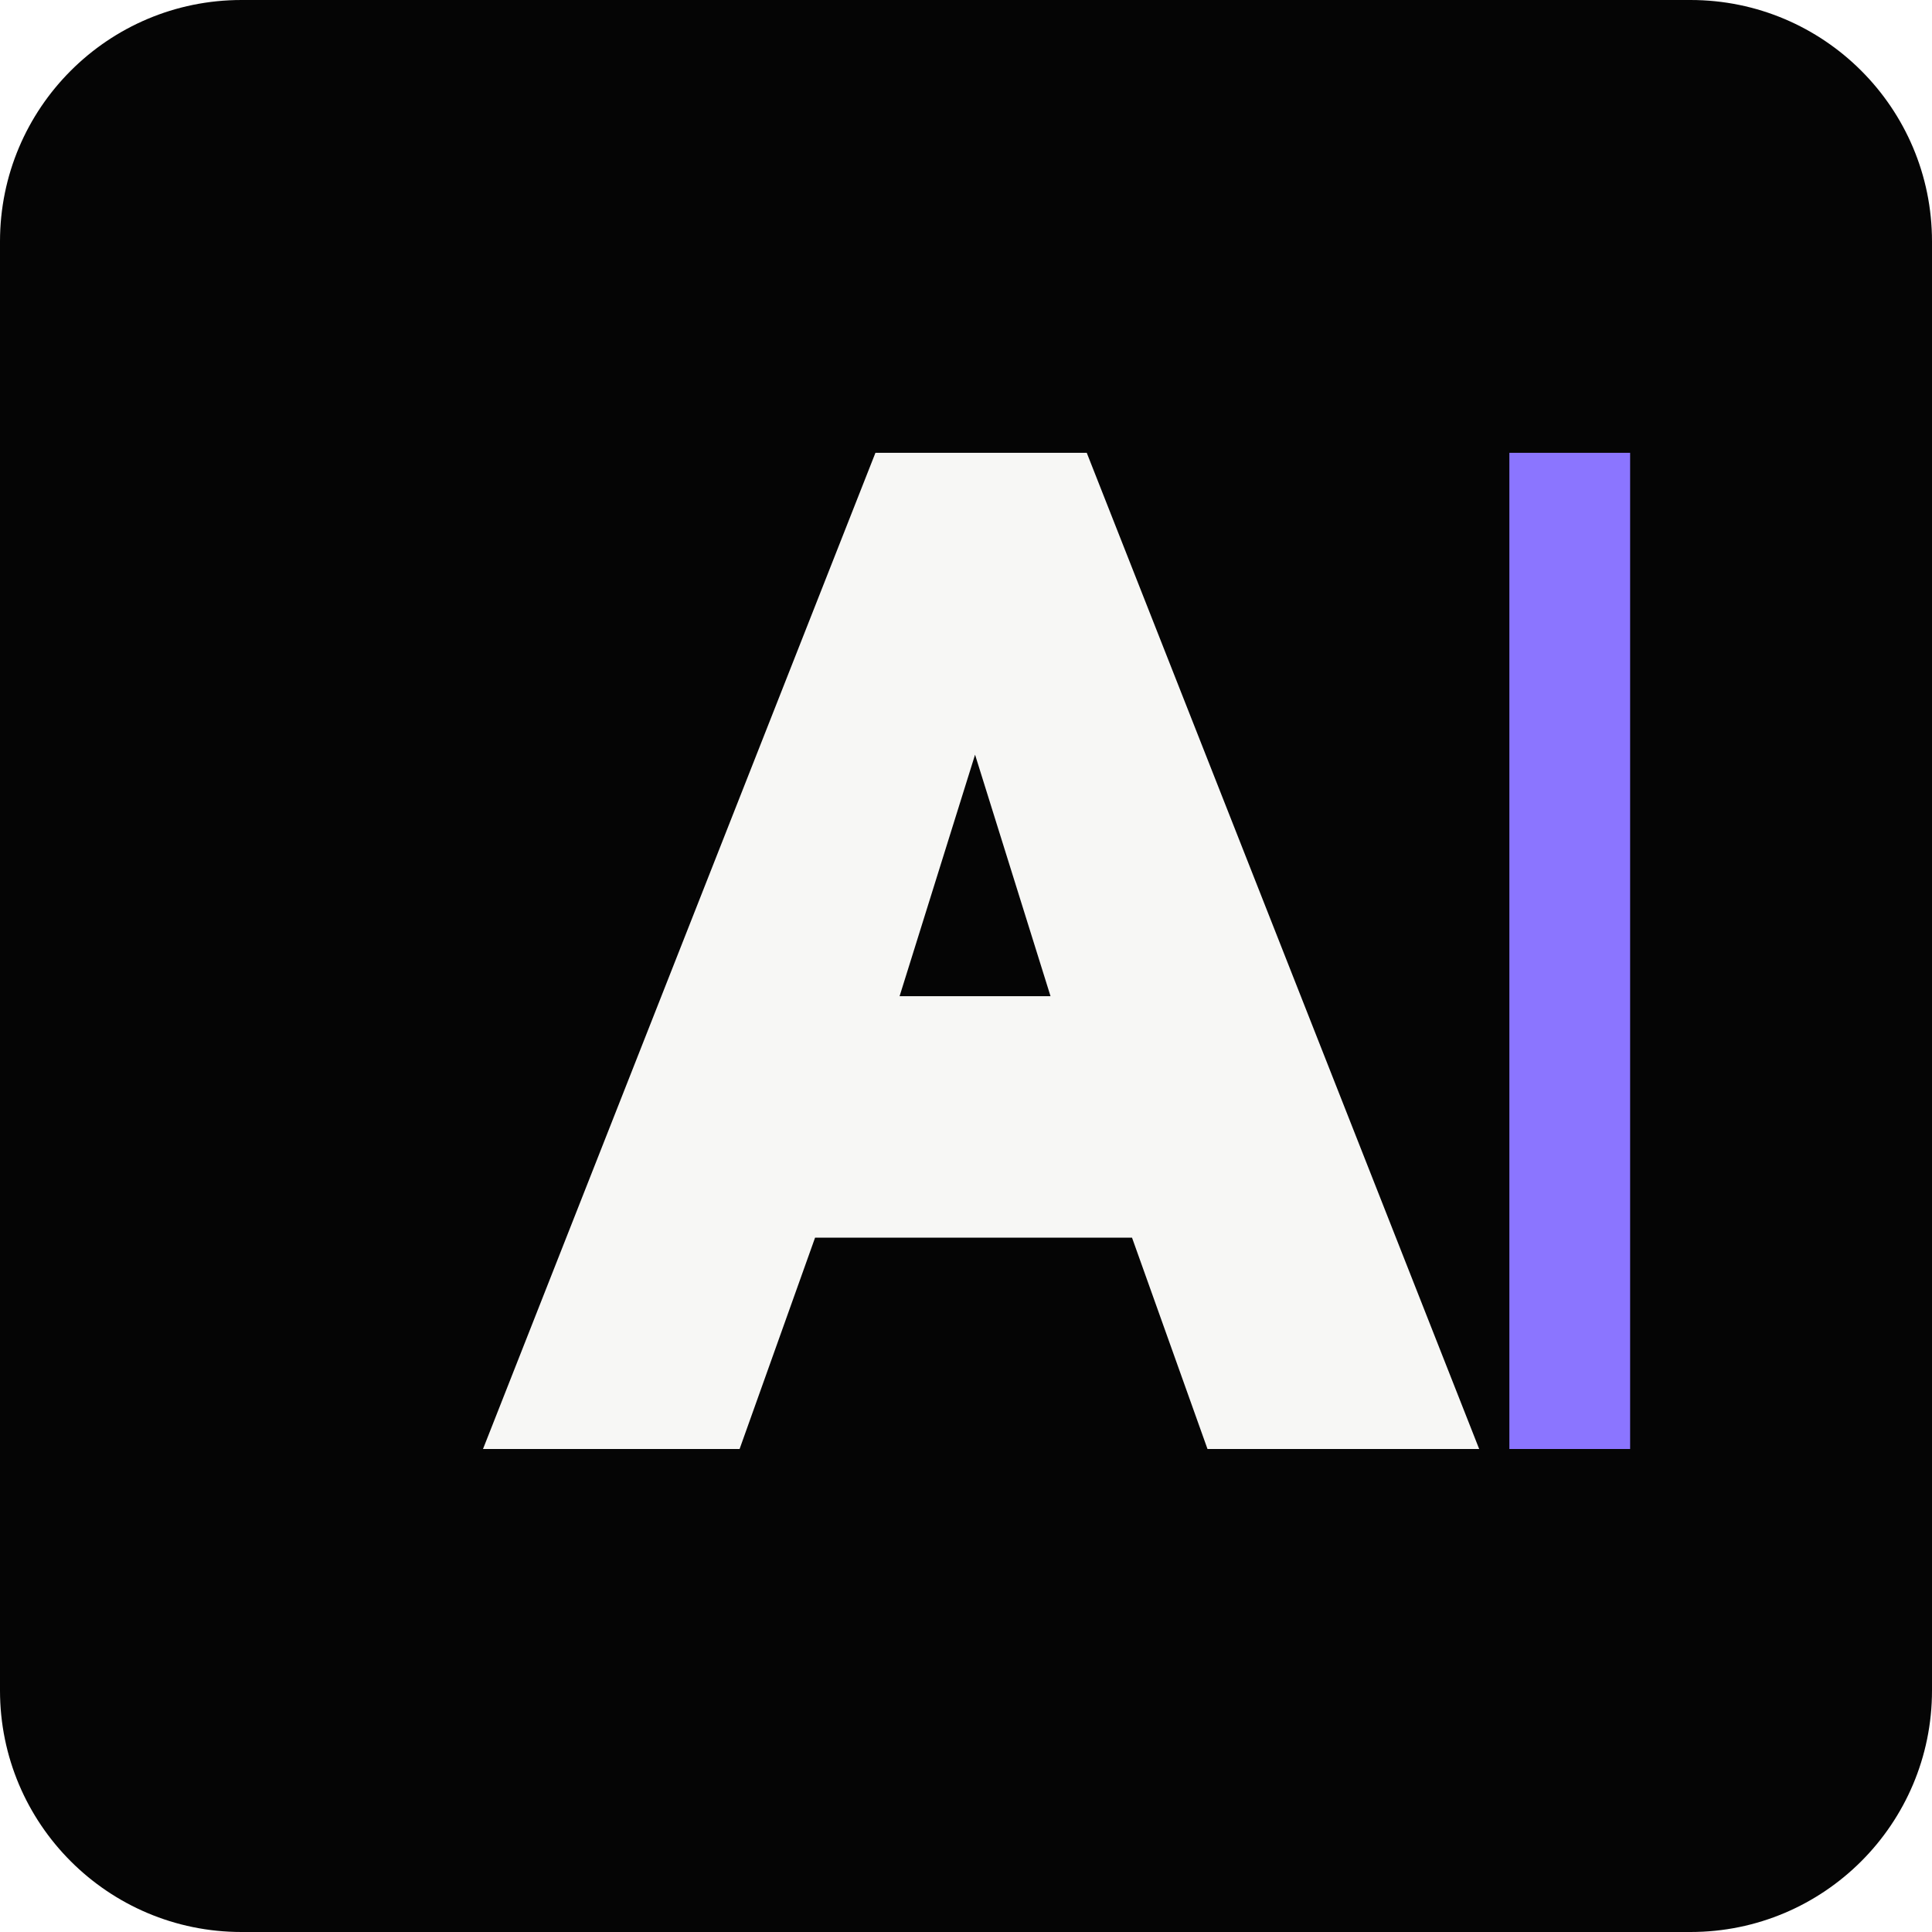
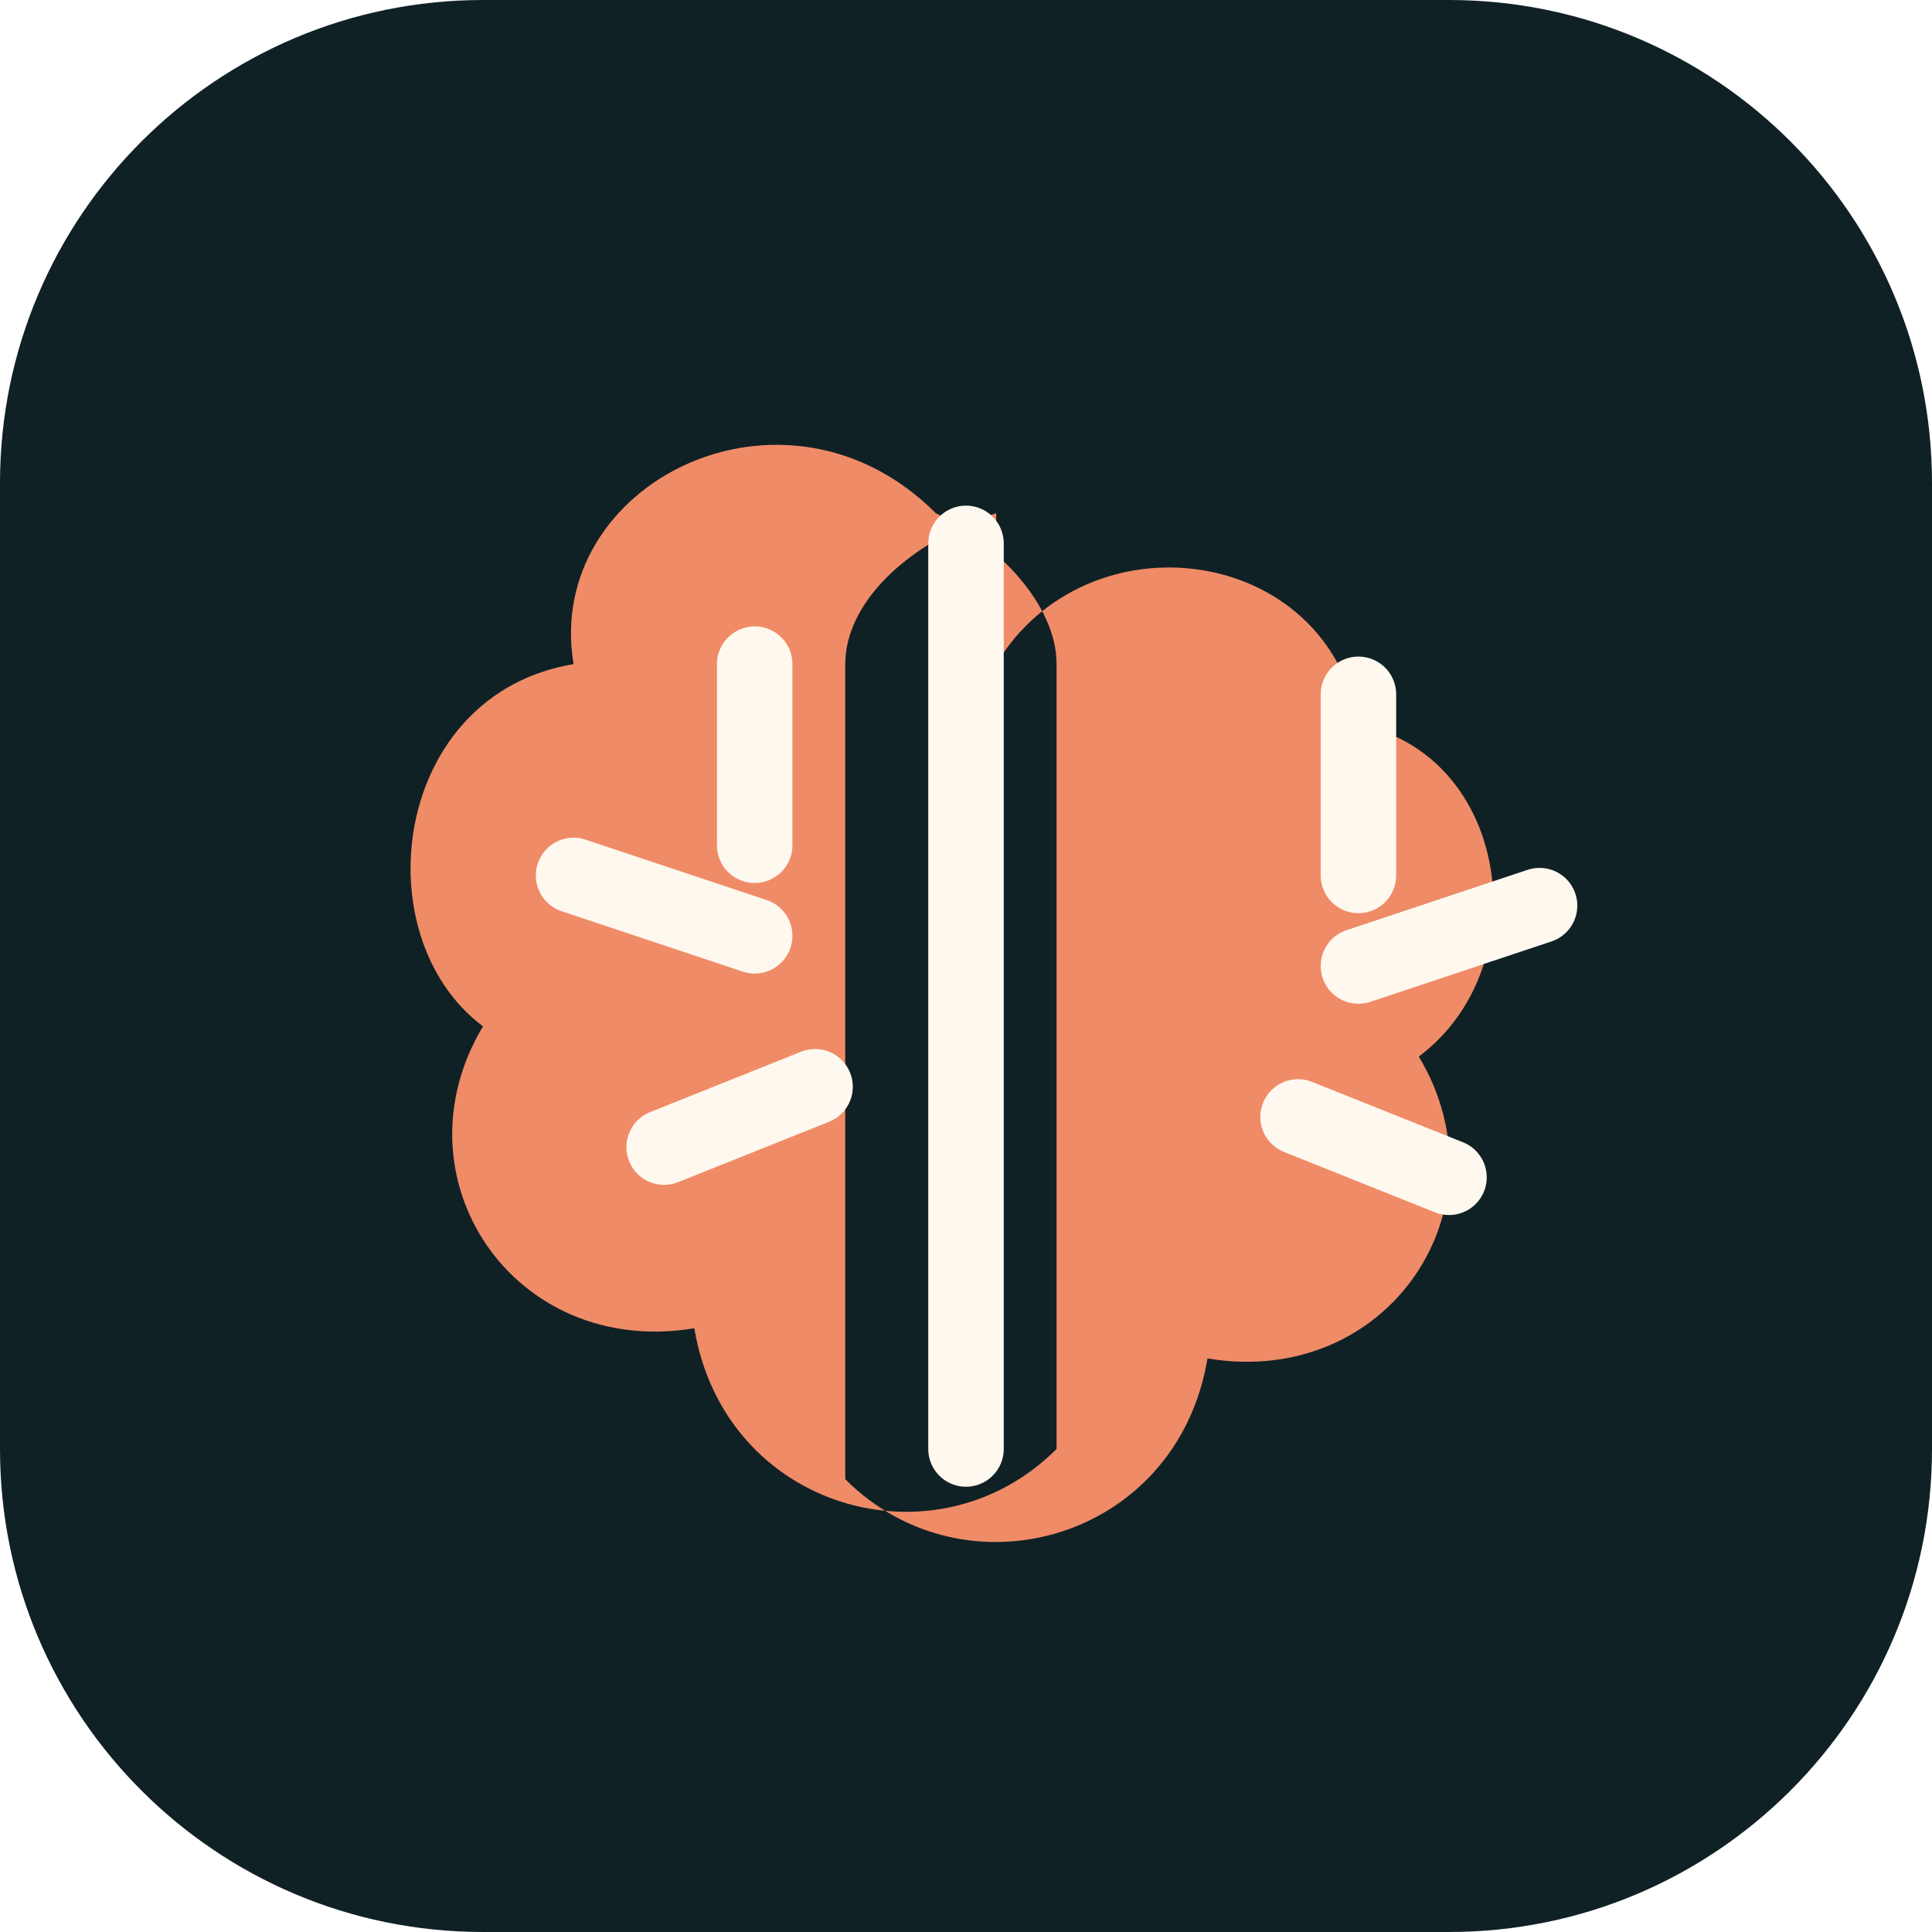
- <svg xmlns="http://www.w3.org/2000/svg" viewBox="0 0 64 64">
-   <rect width="64" height="64" rx="8" fill="#050505" />
-   <path d="M16 48 29 15h7l13 33h-9l-2.5-7H27L24.5 48H16Zm13.8-15h5l-2.5-8-2.5 8Z" fill="#f7f7f5" />
-   <rect x="50" y="15" width="4" height="33" fill="#8b75ff" />
+ <svg xmlns="http://www.w3.org/2000/svg" viewBox="0 0 64 64" role="img" aria-label="IQTestReal brain icon">
+   <rect width="64" height="64" rx="16" fill="#102125" />
+   <path d="M31 17c-5-5-13-1-12 5-6 1-7 9-3 12-3 5 1 11 7 10 1 6 8 8 12 4V22c0-2-2-4-4-5Zm2 5c3-5 11-4 12 2 5 1 6 8 2 11 3 5-1 11-7 10-1 6-8 8-12 4V22c0-2 2-4 5-5Z" fill="#f08b68" />
+   <path d="M25 22v6m-6 1 6 2m-3 7 5-2m18-13v6m6 1-6 2m3 7-5-2M32 18v30" fill="none" stroke="#fff8ef" stroke-width="2.5" stroke-linecap="round" stroke-linejoin="round" />
</svg>
